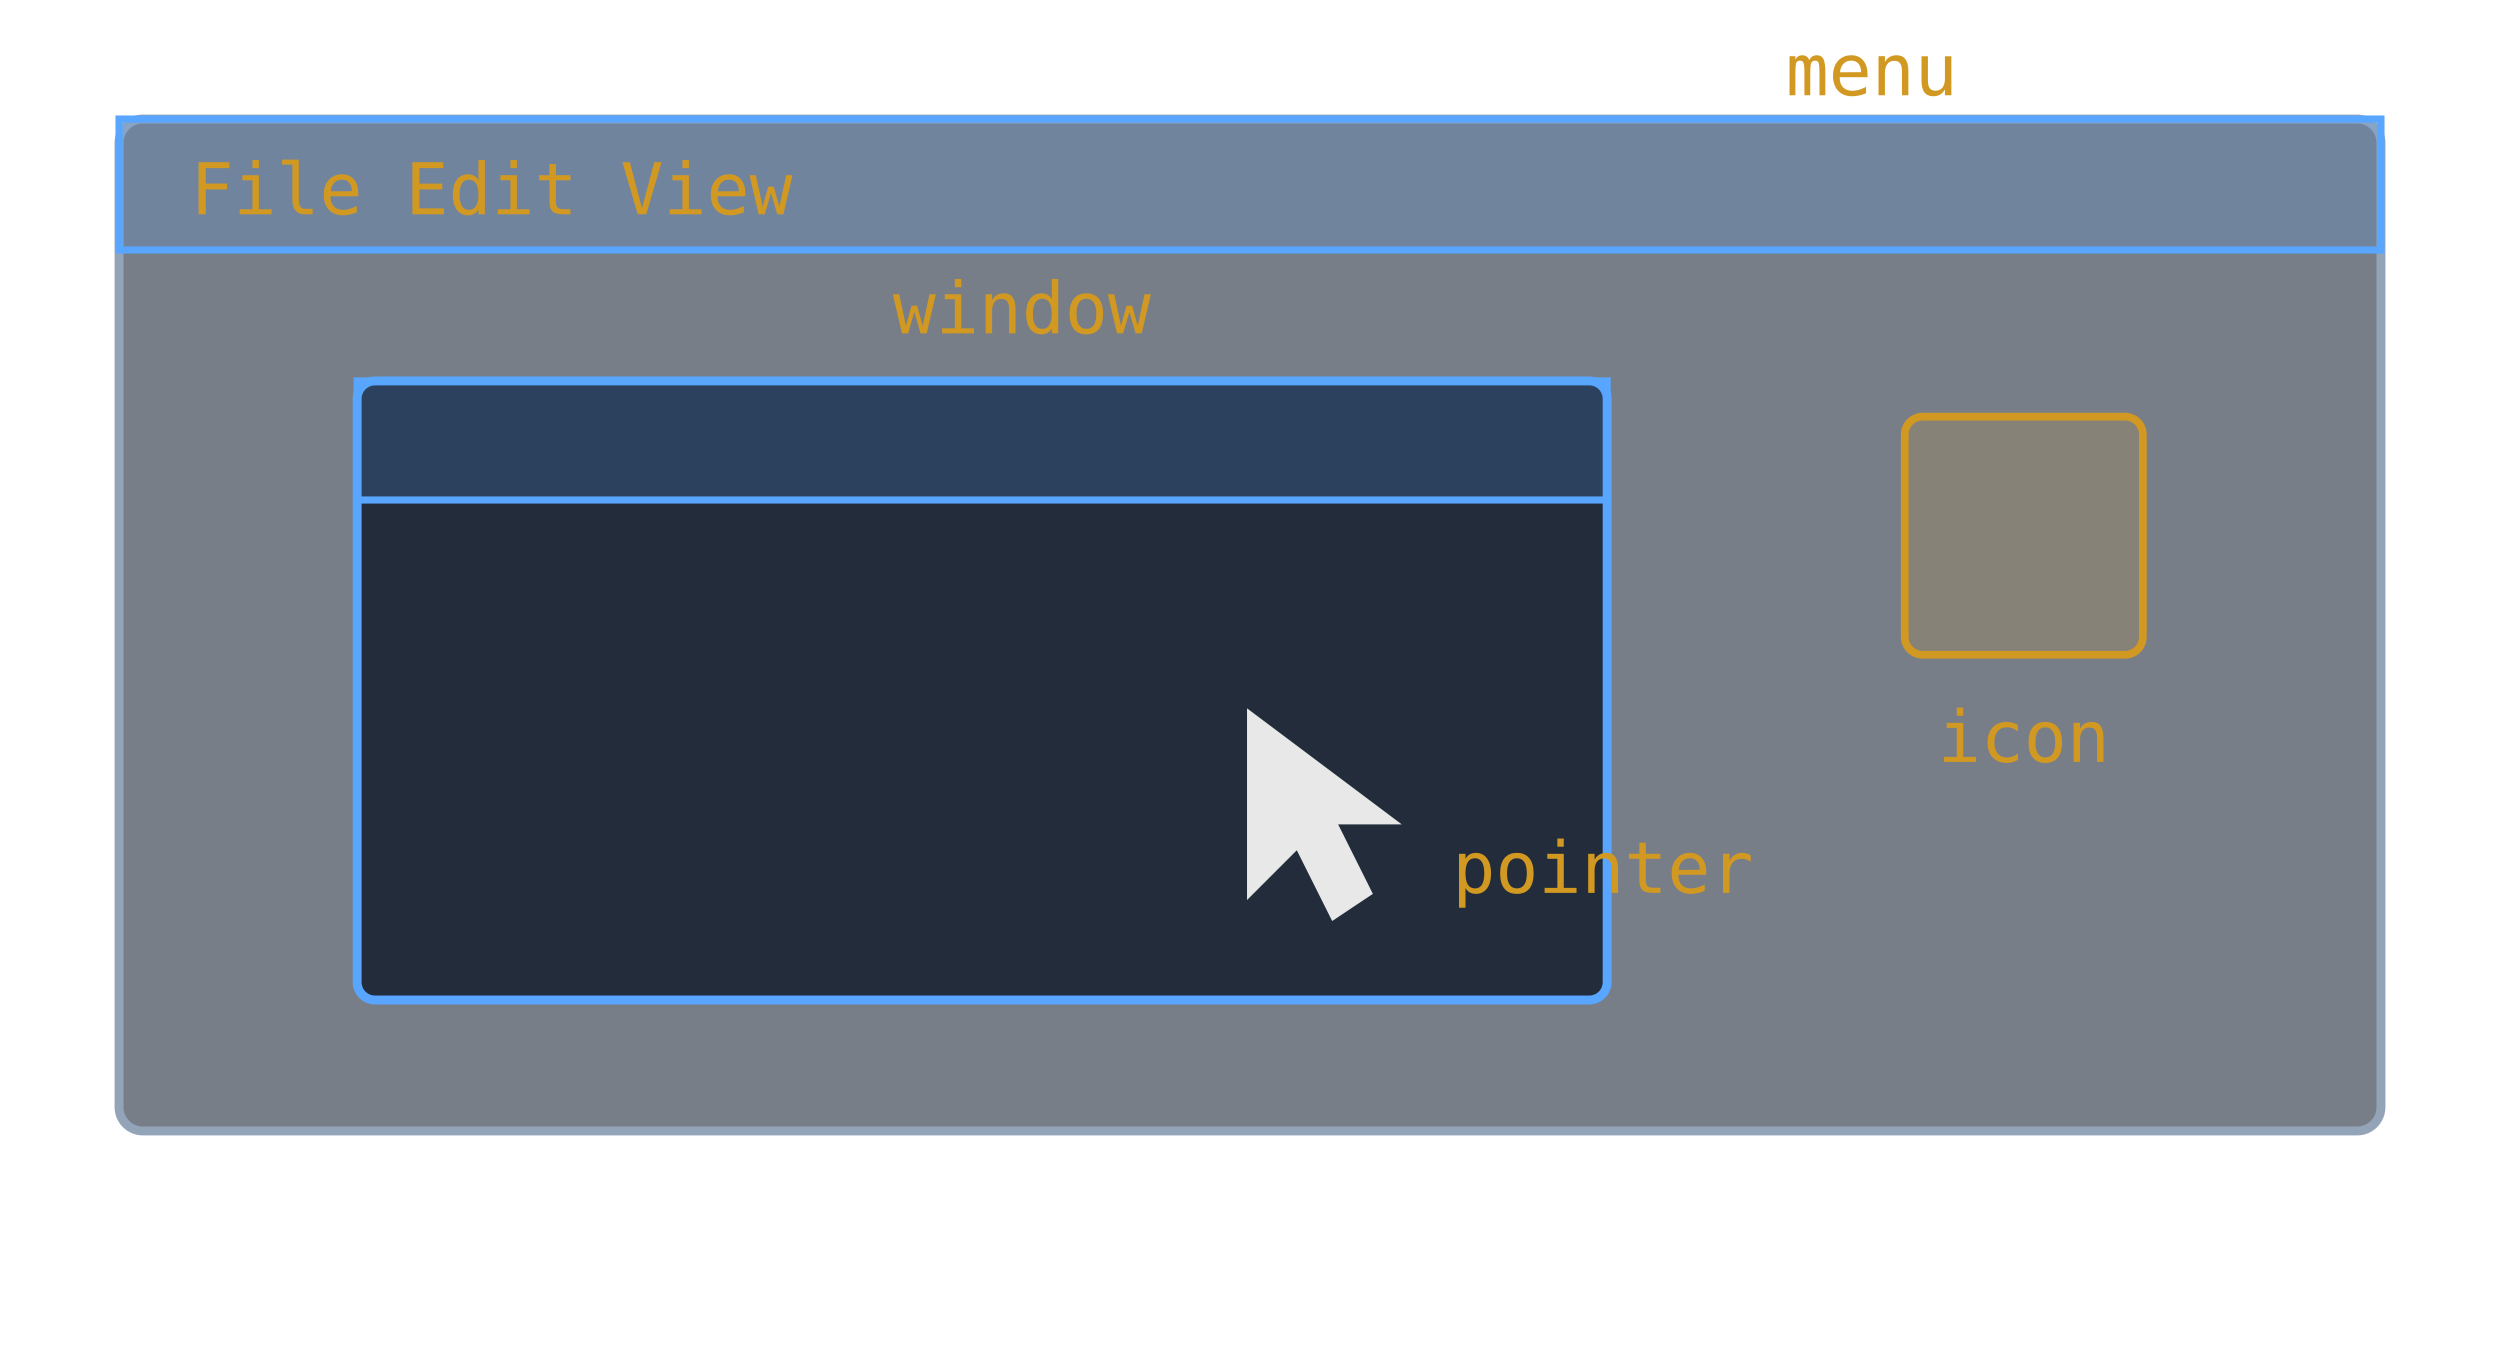
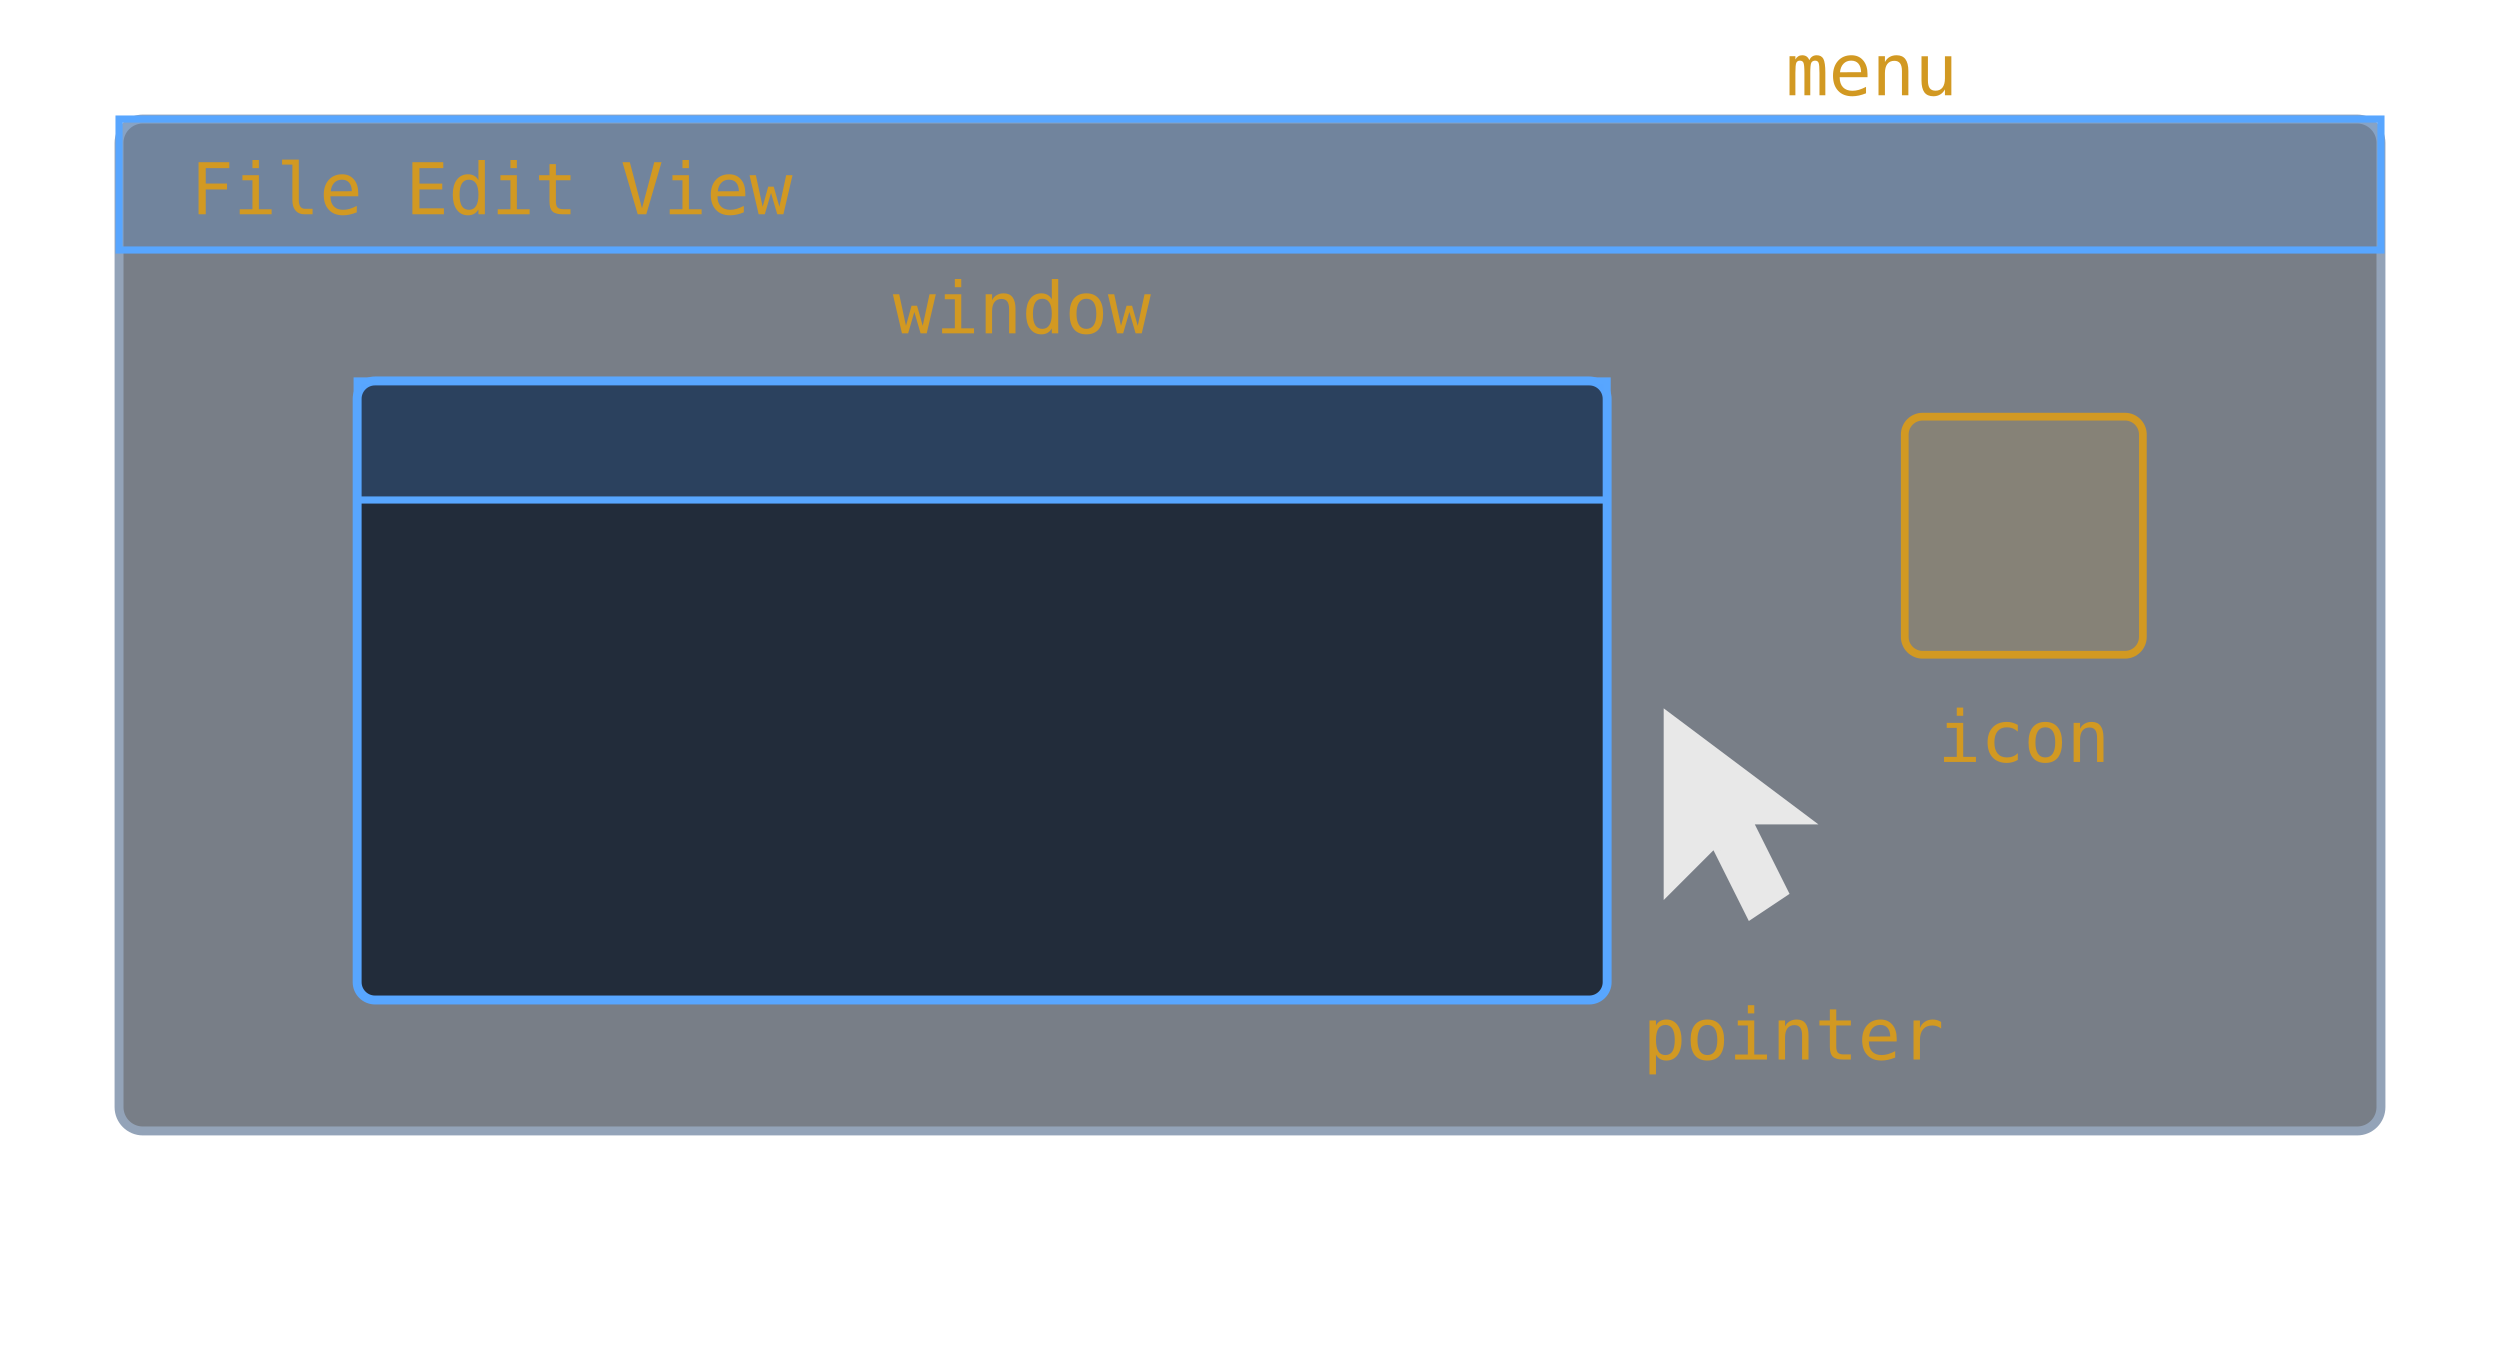
<svg xmlns="http://www.w3.org/2000/svg" viewBox="0 0 420 230" fill="none" role="img" aria-label="The WIMP interface: a window, an icon, a menu, and a pointer on a desktop">
  <style>
    text { font-family: 'IBM Plex Mono', 'SF Mono', 'Fira Code', 'Consolas', monospace; }
    .screen { fill: rgba(30,40,55,0.6); stroke: #93a3b8; stroke-width: 1.5; }
    .win { fill: rgba(30,40,55,0.95); stroke: #58a6ff; stroke-width: 1.5; }
    .bar { fill: rgba(88,166,255,0.18); stroke: #58a6ff; stroke-width: 1.2; }
    .icon { fill: rgba(210,153,34,0.16); stroke: #d29922; stroke-width: 1.3; }
    .lab { fill: #d29922; font-size: 12px; }
    .ptr { fill: #e8e8e8; stroke: #e8e8e8; stroke-width: 1; }
  </style>
  <rect class="screen" x="20" y="20" width="380" height="170" rx="4" />
  <rect class="bar" x="20" y="20" width="380" height="22" />
  <text class="lab" x="32" y="36" fill="#e8e8e8" font-size="11">File  Edit  View</text>
  <text class="lab" x="300" y="16">menu</text>
  <rect class="win" x="60" y="64" width="210" height="104" rx="3" />
  <rect class="bar" x="60" y="64" width="210" height="20" />
  <text class="lab" x="150" y="56">window</text>
  <rect class="icon" x="320" y="70" width="40" height="40" rx="3" />
  <text class="lab" x="340" y="128" text-anchor="middle">icon</text>
-   <polygon class="ptr" points="210,120 210,150 218,142 224,154 230,150 224,138 234,138" />
-   <text class="lab" x="244" y="150">pointer</text>
+   <polygon class="ptr" points="280,120 280,150 288,142 294,154 300,150 294,138 304,138" />
+   <text class="lab" x="276" y="178">pointer</text>
</svg>
